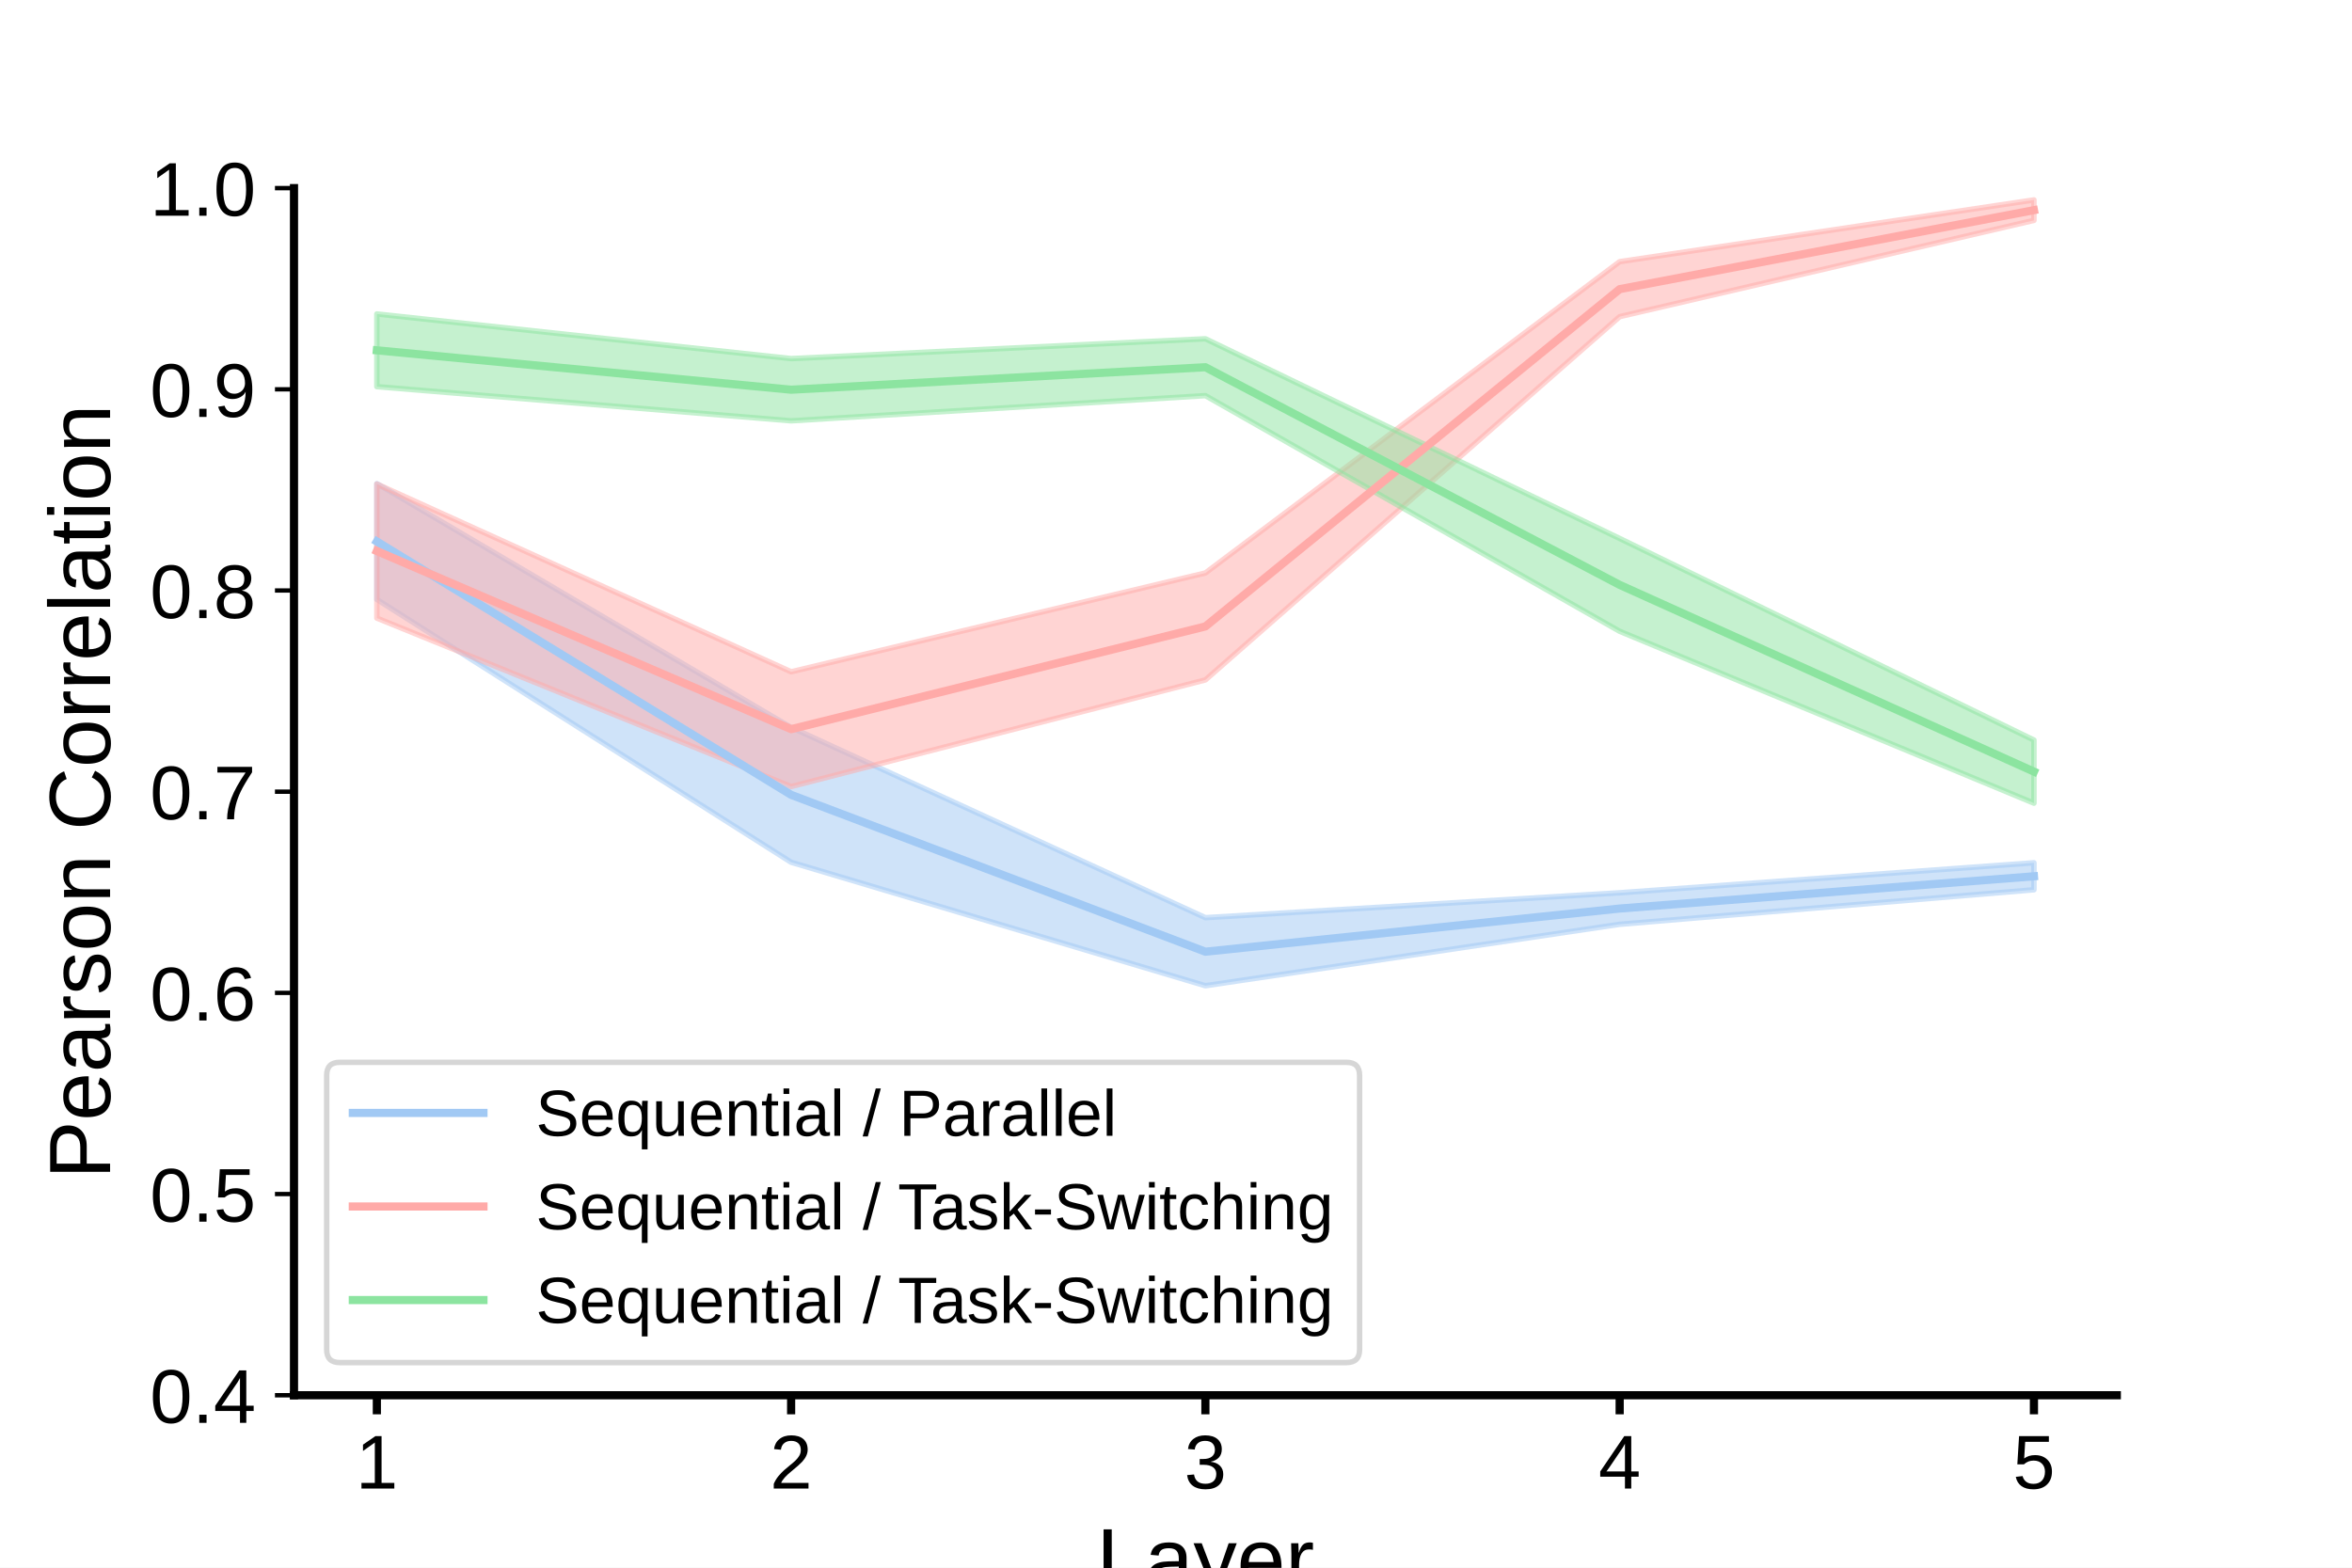
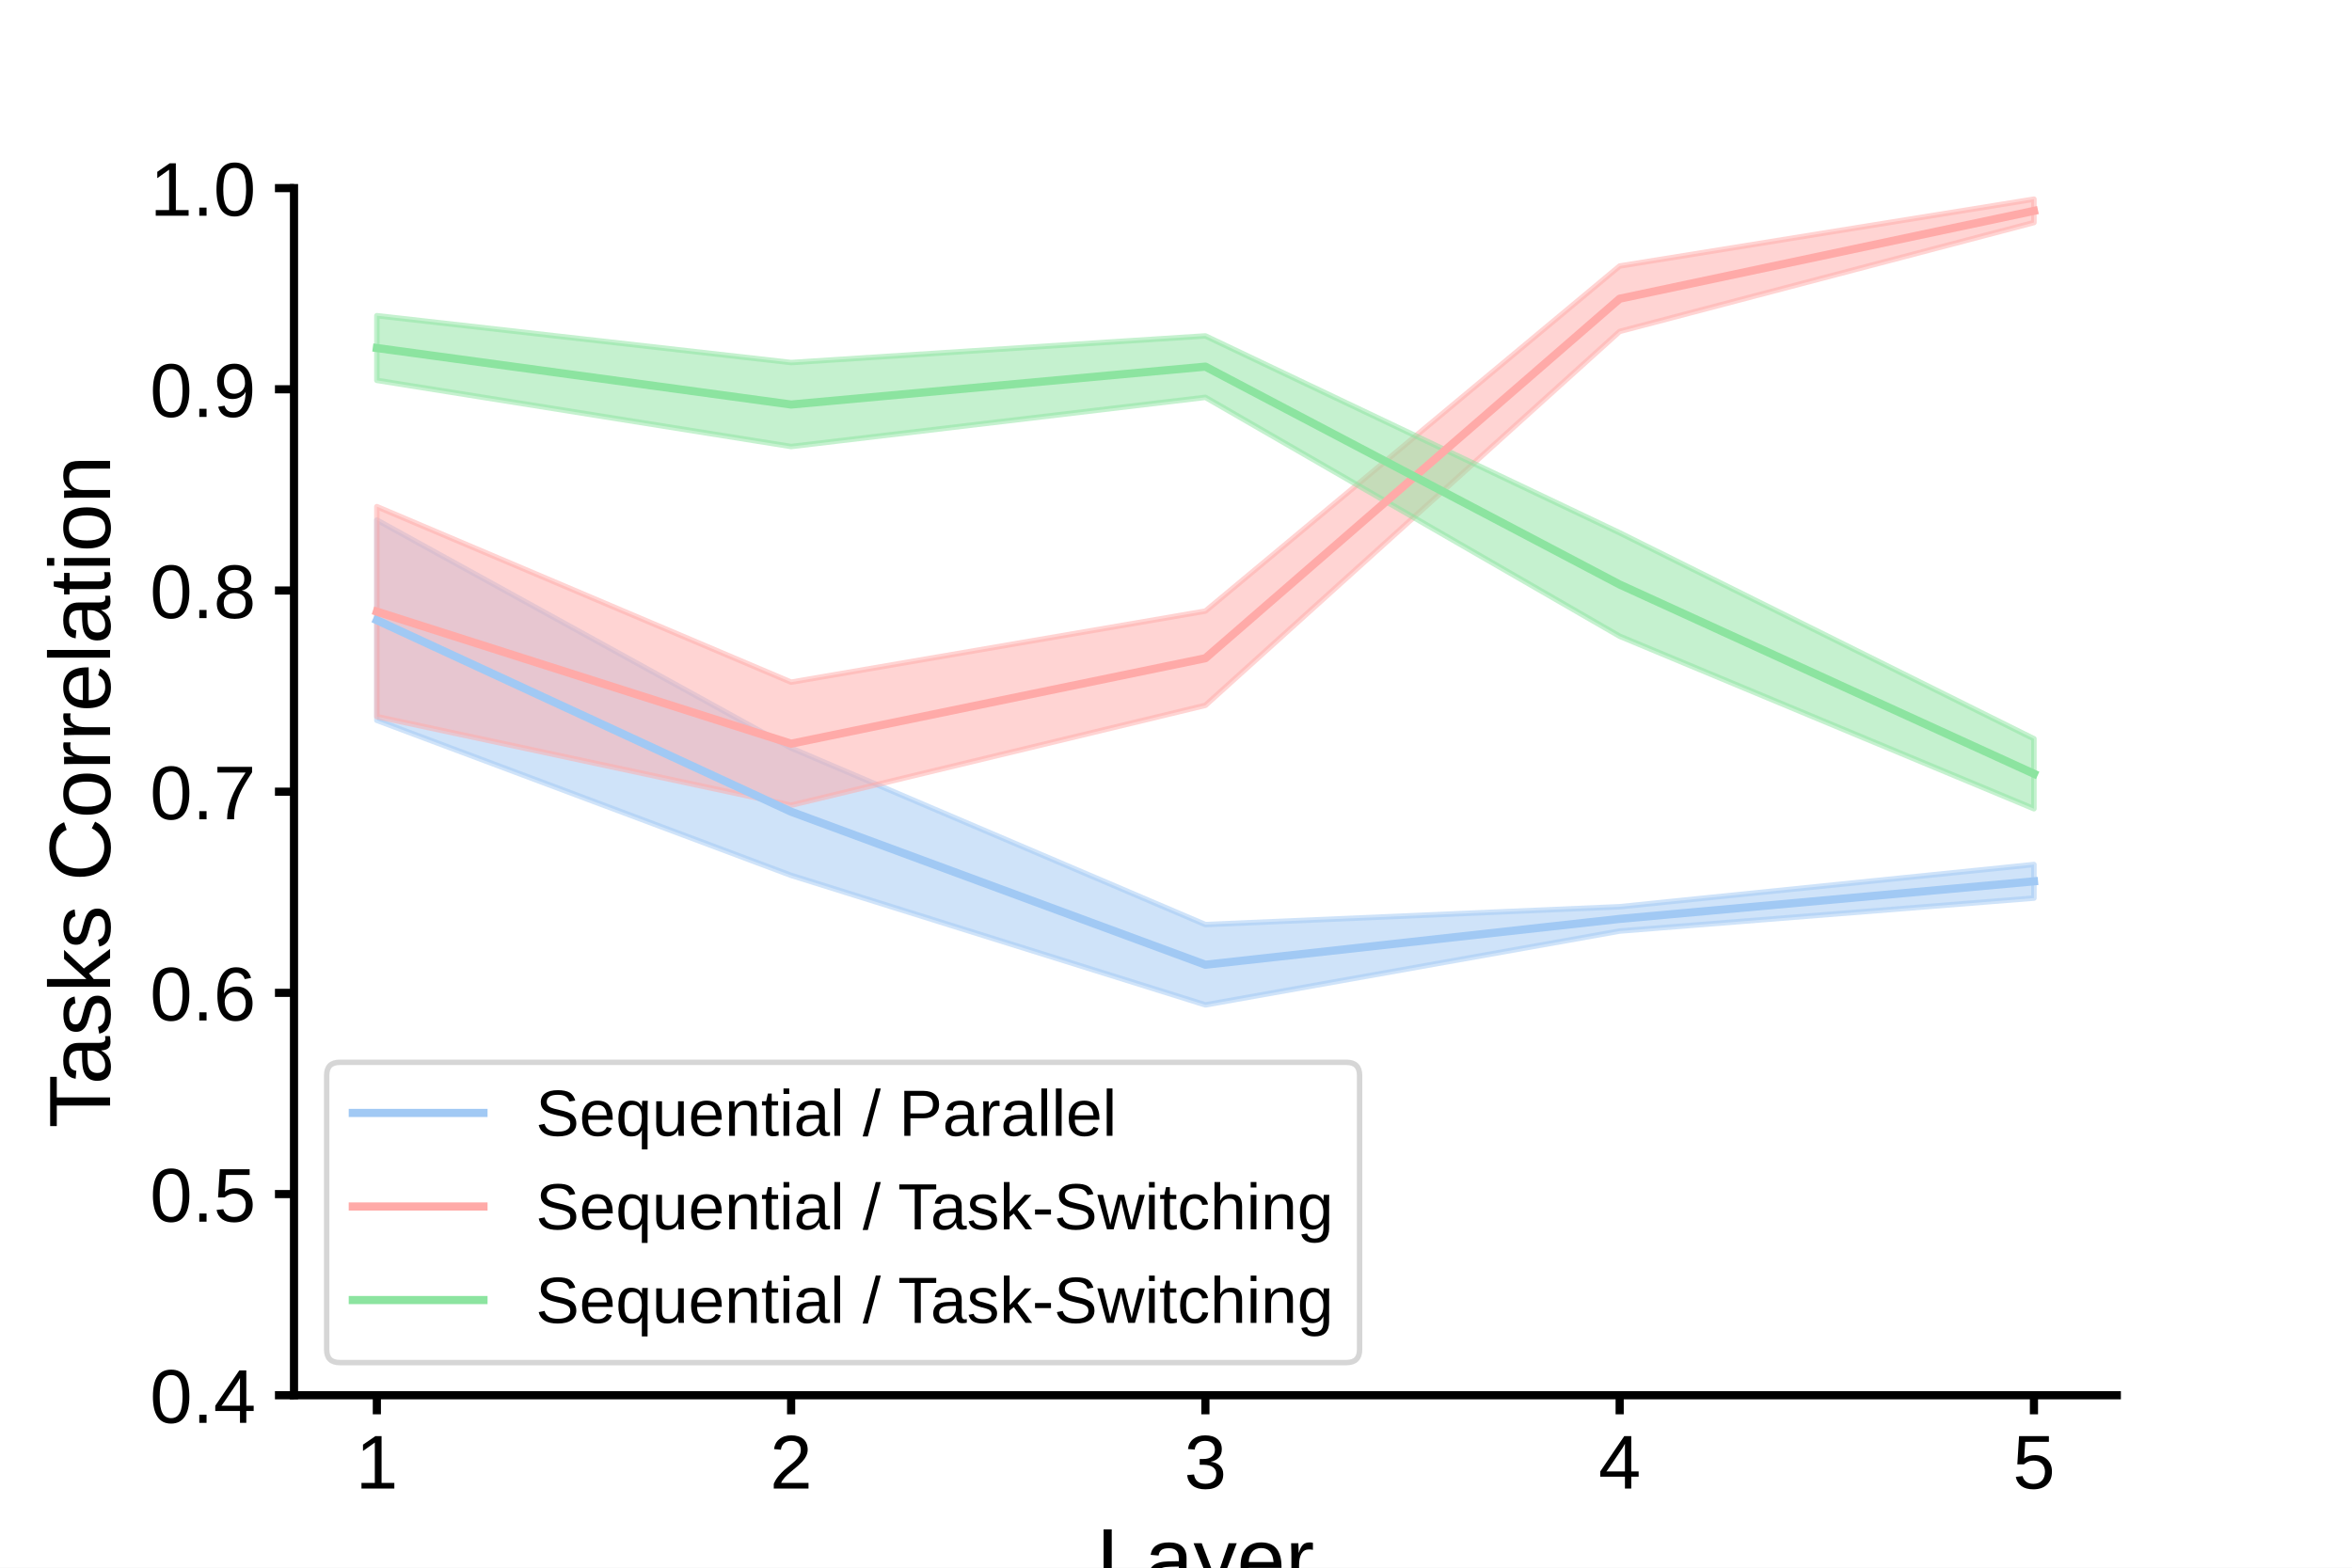
<svg xmlns="http://www.w3.org/2000/svg" xmlns:xlink="http://www.w3.org/1999/xlink" width="432pt" height="288pt" viewBox="0 0 432 288" version="1.1">
  <defs>
    <style type="text/css">*{stroke-linejoin: round; stroke-linecap: butt}</style>
  </defs>
  <g id="figure_1">
    <g id="patch_1">
      <path d="M 0 288  L 432 288  L 432 0  L 0 0  z " style="fill: #ffffff" />
    </g>
    <g id="axes_1">
      <g id="patch_2">
        <path d="M 54 256.32  L 388.8 256.32  L 388.8 34.56  L 54 34.56  z " style="fill: #ffffff" />
      </g>
      <g id="PolyCollection_1">
        <defs>
-           <path id="md0b752b22f" d="M 69.218 -199.152  L 69.218 -177.877  L 145.309 -129.596  L 221.4 -106.911  L 297.491 -118.197  L 373.582 -124.54  L 373.582 -129.497  L 373.582 -129.497  L 297.491 -123.988  L 221.4 -119.414  L 145.309 -154.362  L 69.218 -199.152  z " style="stroke: #a1c9f4; stroke-opacity: 0.5" />
+           <path id="m2a0cb9cf15" d="M 69.218 -192.466  L 69.218 -155.667  L 145.309 -127.186  L 221.4 -103.393  L 297.491 -116.955  L 373.582 -123.007  L 373.582 -129.177  L 373.582 -129.177  L 297.491 -121.425  L 221.4 -118.145  L 145.309 -150.57  L 69.218 -192.466  z " style="stroke: #a1c9f4; stroke-opacity: 0.5" />
        </defs>
-         <g clip-path="url(#p9f82018534)">
-           <use xlink:href="#md0b752b22f" x="0" y="288" style="fill: #a1c9f4; fill-opacity: 0.5; stroke: #a1c9f4; stroke-opacity: 0.5" />
+         <g clip-path="url(#pd97f531577)">
+           <use xlink:href="#m2a0cb9cf15" x="0" y="288" style="fill: #a1c9f4; fill-opacity: 0.5; stroke: #a1c9f4; stroke-opacity: 0.5" />
        </g>
      </g>
      <g id="PolyCollection_2">
        <defs>
-           <path id="m8cb147f842" d="M 69.218 -199.085  L 69.218 -174.447  L 145.309 -143.499  L 221.4 -163.093  L 297.491 -229.829  L 373.582 -247.515  L 373.582 -251.271  L 373.582 -251.271  L 297.491 -239.93  L 221.4 -182.742  L 145.309 -164.588  L 69.218 -199.085  z " style="stroke: #ffaaa8; stroke-opacity: 0.5" />
+           <path id="m0e714aa041" d="M 69.218 -194.931  L 69.218 -156.358  L 145.309 -140.073  L 221.4 -158.421  L 297.491 -227.114  L 373.582 -247.114  L 373.582 -251.411  L 373.582 -251.411  L 297.491 -239.131  L 221.4 -175.734  L 145.309 -162.679  L 69.218 -194.931  z " style="stroke: #ffaaa8; stroke-opacity: 0.5" />
        </defs>
-         <g clip-path="url(#p9f82018534)">
-           <use xlink:href="#m8cb147f842" x="0" y="288" style="fill: #ffaaa8; fill-opacity: 0.5; stroke: #ffaaa8; stroke-opacity: 0.5" />
+         <g clip-path="url(#pd97f531577)">
+           <use xlink:href="#m0e714aa041" x="0" y="288" style="fill: #ffaaa8; fill-opacity: 0.5; stroke: #ffaaa8; stroke-opacity: 0.5" />
        </g>
      </g>
      <g id="PolyCollection_3">
        <defs>
-           <path id="m40dbd3c9a9" d="M 69.218 -230.321  L 69.218 -216.966  L 145.309 -210.69  L 221.4 -215.316  L 297.491 -172.023  L 373.582 -140.449  L 373.582 -152.039  L 373.582 -152.039  L 297.491 -189.077  L 221.4 -225.761  L 145.309 -222.122  L 69.218 -230.321  z " style="stroke: #8ce4a0; stroke-opacity: 0.5" />
+           <path id="m37ef1c3436" d="M 69.218 -230.008  L 69.218 -218.123  L 145.309 -205.969  L 221.4 -215.004  L 297.491 -171.117  L 373.582 -139.425  L 373.582 -152.281  L 373.582 -152.281  L 297.491 -190.113  L 221.4 -226.288  L 145.309 -221.395  L 69.218 -230.008  z " style="stroke: #8ce4a0; stroke-opacity: 0.5" />
        </defs>
-         <g clip-path="url(#p9f82018534)">
-           <use xlink:href="#m40dbd3c9a9" x="0" y="288" style="fill: #8ce4a0; fill-opacity: 0.5; stroke: #8ce4a0; stroke-opacity: 0.5" />
+         <g clip-path="url(#pd97f531577)">
+           <use xlink:href="#m37ef1c3436" x="0" y="288" style="fill: #8ce4a0; fill-opacity: 0.5; stroke: #8ce4a0; stroke-opacity: 0.5" />
        </g>
      </g>
      <g id="matplotlib.axis_1">
        <g id="xtick_1">
          <g id="line2d_1">
            <defs>
-               <path id="m0c803d3f4c" d="M 0 0  L 0 3.5  " style="stroke: #000000; stroke-width: 1.5" />
-             </defs>
-             <g>
-               <use xlink:href="#m0c803d3f4c" x="69.218" y="256.32" style="stroke: #000000; stroke-width: 1.5" />
+               <path id="m60466979ea" d="M 0 0  L 0 3.5  " style="stroke: #000000; stroke-width: 1.5" />
+             </defs>
+             <g>
+               <use xlink:href="#m60466979ea" x="69.218" y="256.32" style="stroke: #000000; stroke-width: 1.5" />
            </g>
          </g>
          <g id="text_1">
            <g transform="translate(65.32553 273.4656) scale(0.14 -0.14)">
              <defs>
                <path id="LiberationSans-31" d="M 488 0  L 488 478  L 1609 478  L 1609 3866  L 616 3156  L 616 3688  L 1656 4403  L 2175 4403  L 2175 478  L 3247 478  L 3247 0  L 488 0  z " transform="scale(0.015625)" />
              </defs>
              <use xlink:href="#LiberationSans-31" />
            </g>
          </g>
        </g>
        <g id="xtick_2">
          <g id="line2d_2">
            <g>
-               <use xlink:href="#m0c803d3f4c" x="145.309" y="256.32" style="stroke: #000000; stroke-width: 1.5" />
+               <use xlink:href="#m60466979ea" x="145.309" y="256.32" style="stroke: #000000; stroke-width: 1.5" />
            </g>
          </g>
          <g id="text_2">
            <g transform="translate(141.4164 273.4656) scale(0.14 -0.14)">
              <defs>
                <path id="LiberationSans-32" d="M 322 0  L 322 397  Q 481 763 711 1042  Q 941 1322 1194 1548  Q 1447 1775 1695 1969  Q 1944 2163 2144 2356  Q 2344 2550 2467 2762  Q 2591 2975 2591 3244  Q 2591 3606 2378 3806  Q 2166 4006 1788 4006  Q 1428 4006 1195 3811  Q 963 3616 922 3263  L 347 3316  Q 409 3844 795 4156  Q 1181 4469 1788 4469  Q 2453 4469 2811 4155  Q 3169 3841 3169 3263  Q 3169 3006 3051 2753  Q 2934 2500 2703 2247  Q 2472 1994 1819 1463  Q 1459 1169 1246 933  Q 1034 697 941 478  L 3238 478  L 3238 0  L 322 0  z " transform="scale(0.015625)" />
              </defs>
              <use xlink:href="#LiberationSans-32" />
            </g>
          </g>
        </g>
        <g id="xtick_3">
          <g id="line2d_3">
            <g>
-               <use xlink:href="#m0c803d3f4c" x="221.4" y="256.32" style="stroke: #000000; stroke-width: 1.5" />
+               <use xlink:href="#m60466979ea" x="221.4" y="256.32" style="stroke: #000000; stroke-width: 1.5" />
            </g>
          </g>
          <g id="text_3">
            <g transform="translate(217.5073 273.4656) scale(0.14 -0.14)">
              <defs>
                <path id="LiberationSans-33" d="M 3278 1216  Q 3278 606 2890 271  Q 2503 -63 1784 -63  Q 1116 -63 717 239  Q 319 541 244 1131  L 825 1184  Q 938 403 1784 403  Q 2209 403 2451 612  Q 2694 822 2694 1234  Q 2694 1594 2417 1795  Q 2141 1997 1619 1997  L 1300 1997  L 1300 2484  L 1606 2484  Q 2069 2484 2323 2686  Q 2578 2888 2578 3244  Q 2578 3597 2370 3801  Q 2163 4006 1753 4006  Q 1381 4006 1151 3815  Q 922 3625 884 3278  L 319 3322  Q 381 3863 767 4166  Q 1153 4469 1759 4469  Q 2422 4469 2789 4161  Q 3156 3853 3156 3303  Q 3156 2881 2920 2617  Q 2684 2353 2234 2259  L 2234 2247  Q 2728 2194 3003 1916  Q 3278 1638 3278 1216  z " transform="scale(0.015625)" />
              </defs>
              <use xlink:href="#LiberationSans-33" />
            </g>
          </g>
        </g>
        <g id="xtick_4">
          <g id="line2d_4">
            <g>
-               <use xlink:href="#m0c803d3f4c" x="297.491" y="256.32" style="stroke: #000000; stroke-width: 1.5" />
+               <use xlink:href="#m60466979ea" x="297.491" y="256.32" style="stroke: #000000; stroke-width: 1.5" />
            </g>
          </g>
          <g id="text_4">
            <g transform="translate(293.5983 273.4656) scale(0.14 -0.14)">
              <defs>
                <path id="LiberationSans-34" d="M 2753 997  L 2753 0  L 2222 0  L 2222 997  L 147 997  L 147 1434  L 2163 4403  L 2753 4403  L 2753 1441  L 3372 1441  L 3372 997  L 2753 997  z M 2222 3769  Q 2216 3750 2134 3603  Q 2053 3456 2013 3397  L 884 1734  L 716 1503  L 666 1441  L 2222 1441  L 2222 3769  z " transform="scale(0.015625)" />
              </defs>
              <use xlink:href="#LiberationSans-34" />
            </g>
          </g>
        </g>
        <g id="xtick_5">
          <g id="line2d_5">
            <g>
-               <use xlink:href="#m0c803d3f4c" x="373.582" y="256.32" style="stroke: #000000; stroke-width: 1.5" />
+               <use xlink:href="#m60466979ea" x="373.582" y="256.32" style="stroke: #000000; stroke-width: 1.5" />
            </g>
          </g>
          <g id="text_5">
            <g transform="translate(369.6892 273.4656) scale(0.14 -0.14)">
              <defs>
                <path id="LiberationSans-35" d="M 3291 1434  Q 3291 738 2877 337  Q 2463 -63 1728 -63  Q 1113 -63 734 206  Q 356 475 256 984  L 825 1050  Q 1003 397 1741 397  Q 2194 397 2450 670  Q 2706 944 2706 1422  Q 2706 1838 2448 2094  Q 2191 2350 1753 2350  Q 1525 2350 1328 2278  Q 1131 2206 934 2034  L 384 2034  L 531 4403  L 3034 4403  L 3034 3925  L 1044 3925  L 959 2528  Q 1325 2809 1869 2809  Q 2519 2809 2905 2428  Q 3291 2047 3291 1434  z " transform="scale(0.015625)" />
              </defs>
              <use xlink:href="#LiberationSans-35" />
            </g>
          </g>
        </g>
        <g id="text_6">
          <g transform="translate(201.39 291.9656) scale(0.16 -0.16)">
            <defs>
              <path id="LiberationSans-4c" d="M 525 0  L 525 4403  L 1122 4403  L 1122 488  L 3347 488  L 3347 0  L 525 0  z " transform="scale(0.015625)" />
              <path id="LiberationSans-61" d="M 1294 -63  Q 784 -63 528 206  Q 272 475 272 944  Q 272 1469 617 1750  Q 963 2031 1731 2050  L 2491 2063  L 2491 2247  Q 2491 2659 2316 2837  Q 2141 3016 1766 3016  Q 1388 3016 1216 2887  Q 1044 2759 1009 2478  L 422 2531  Q 566 3444 1778 3444  Q 2416 3444 2737 3151  Q 3059 2859 3059 2306  L 3059 850  Q 3059 600 3125 473  Q 3191 347 3375 347  Q 3456 347 3559 369  L 3559 19  Q 3347 -31 3125 -31  Q 2813 -31 2670 133  Q 2528 297 2509 647  L 2491 647  Q 2275 259 1989 98  Q 1703 -63 1294 -63  z M 1422 359  Q 1731 359 1972 500  Q 2213 641 2352 886  Q 2491 1131 2491 1391  L 2491 1669  L 1875 1656  Q 1478 1650 1273 1575  Q 1069 1500 959 1344  Q 850 1188 850 934  Q 850 659 998 509  Q 1147 359 1422 359  z " transform="scale(0.015625)" />
              <path id="LiberationSans-79" d="M 597 -1328  Q 366 -1328 209 -1294  L 209 -872  Q 328 -891 472 -891  Q 997 -891 1303 -119  L 1356 16  L 16 3381  L 616 3381  L 1328 1513  Q 1344 1469 1366 1408  Q 1388 1347 1506 1000  Q 1625 653 1634 613  L 1853 1228  L 2594 3381  L 3188 3381  L 1888 0  Q 1678 -541 1497 -805  Q 1316 -1069 1095 -1198  Q 875 -1328 597 -1328  z " transform="scale(0.015625)" />
              <path id="LiberationSans-65" d="M 863 1572  Q 863 991 1103 675  Q 1344 359 1806 359  Q 2172 359 2392 506  Q 2613 653 2691 878  L 3184 738  Q 2881 -63 1806 -63  Q 1056 -63 664 384  Q 272 831 272 1713  Q 272 2550 664 2997  Q 1056 3444 1784 3444  Q 3275 3444 3275 1647  L 3275 1572  L 863 1572  z M 2694 2003  Q 2647 2538 2422 2783  Q 2197 3028 1775 3028  Q 1366 3028 1127 2754  Q 888 2481 869 2003  L 2694 2003  z " transform="scale(0.015625)" />
              <path id="LiberationSans-72" d="M 444 0  L 444 2594  Q 444 2950 425 3381  L 956 3381  Q 981 2806 981 2691  L 994 2691  Q 1128 3125 1303 3284  Q 1478 3444 1797 3444  Q 1909 3444 2025 3413  L 2025 2897  Q 1913 2928 1725 2928  Q 1375 2928 1190 2626  Q 1006 2325 1006 1763  L 1006 0  L 444 0  z " transform="scale(0.015625)" />
            </defs>
            <use xlink:href="#LiberationSans-4c" />
            <use xlink:href="#LiberationSans-61" x="55.615" />
            <use xlink:href="#LiberationSans-79" x="111.23" />
            <use xlink:href="#LiberationSans-65" x="161.23" />
            <use xlink:href="#LiberationSans-72" x="216.846" />
          </g>
        </g>
      </g>
      <g id="matplotlib.axis_2">
        <g id="ytick_1">
          <g id="line2d_6">
            <defs>
-               <path id="m85ae1965e2" d="M 0 0  L -3.5 0  " style="stroke: #000000; stroke-width: 0.8" />
-             </defs>
-             <g>
-               <use xlink:href="#m85ae1965e2" x="54" y="256.32" style="stroke: #000000; stroke-width: 0.8" />
+               <path id="m7ab18077c0" d="M 0 0  L -3.5 0  " style="stroke: #000000; stroke-width: 1.5" />
+             </defs>
+             <g>
+               <use xlink:href="#m7ab18077c0" x="54" y="256.32" style="stroke: #000000; stroke-width: 1.5" />
            </g>
          </g>
          <g id="text_7">
            <g transform="translate(27.54 261.3928) scale(0.14 -0.14)">
              <defs>
                <path id="LiberationSans-30" d="M 3309 2203  Q 3309 1100 2920 518  Q 2531 -63 1772 -63  Q 1013 -63 631 515  Q 250 1094 250 2203  Q 250 3338 620 3903  Q 991 4469 1791 4469  Q 2569 4469 2939 3897  Q 3309 3325 3309 2203  z M 2738 2203  Q 2738 3156 2517 3584  Q 2297 4013 1791 4013  Q 1272 4013 1045 3591  Q 819 3169 819 2203  Q 819 1266 1048 831  Q 1278 397 1778 397  Q 2275 397 2506 840  Q 2738 1284 2738 2203  z " transform="scale(0.015625)" />
                <path id="LiberationSans-2e" d="M 584 0  L 584 684  L 1194 684  L 1194 0  L 584 0  z " transform="scale(0.015625)" />
              </defs>
              <use xlink:href="#LiberationSans-30" />
              <use xlink:href="#LiberationSans-2e" x="55.615" />
              <use xlink:href="#LiberationSans-34" x="83.398" />
            </g>
          </g>
        </g>
        <g id="ytick_2">
          <g id="line2d_7">
            <g>
-               <use xlink:href="#m85ae1965e2" x="54" y="219.36" style="stroke: #000000; stroke-width: 0.8" />
+               <use xlink:href="#m7ab18077c0" x="54" y="219.36" style="stroke: #000000; stroke-width: 1.5" />
            </g>
          </g>
          <g id="text_8">
            <g transform="translate(27.54 224.4328) scale(0.14 -0.14)">
              <use xlink:href="#LiberationSans-30" />
              <use xlink:href="#LiberationSans-2e" x="55.615" />
              <use xlink:href="#LiberationSans-35" x="83.398" />
            </g>
          </g>
        </g>
        <g id="ytick_3">
          <g id="line2d_8">
            <g>
-               <use xlink:href="#m85ae1965e2" x="54" y="182.4" style="stroke: #000000; stroke-width: 0.8" />
+               <use xlink:href="#m7ab18077c0" x="54" y="182.4" style="stroke: #000000; stroke-width: 1.5" />
            </g>
          </g>
          <g id="text_9">
            <g transform="translate(27.54 187.4728) scale(0.14 -0.14)">
              <defs>
                <path id="LiberationSans-36" d="M 3278 1441  Q 3278 744 2900 340  Q 2522 -63 1856 -63  Q 1113 -63 719 490  Q 325 1044 325 2100  Q 325 3244 734 3856  Q 1144 4469 1900 4469  Q 2897 4469 3156 3572  L 2619 3475  Q 2453 4013 1894 4013  Q 1413 4013 1148 3564  Q 884 3116 884 2266  Q 1038 2550 1316 2698  Q 1594 2847 1953 2847  Q 2563 2847 2920 2465  Q 3278 2084 3278 1441  z M 2706 1416  Q 2706 1894 2472 2153  Q 2238 2413 1819 2413  Q 1425 2413 1183 2183  Q 941 1953 941 1550  Q 941 1041 1192 716  Q 1444 391 1838 391  Q 2244 391 2475 664  Q 2706 938 2706 1416  z " transform="scale(0.015625)" />
              </defs>
              <use xlink:href="#LiberationSans-30" />
              <use xlink:href="#LiberationSans-2e" x="55.615" />
              <use xlink:href="#LiberationSans-36" x="83.398" />
            </g>
          </g>
        </g>
        <g id="ytick_4">
          <g id="line2d_9">
            <g>
-               <use xlink:href="#m85ae1965e2" x="54" y="145.44" style="stroke: #000000; stroke-width: 0.8" />
+               <use xlink:href="#m7ab18077c0" x="54" y="145.44" style="stroke: #000000; stroke-width: 1.5" />
            </g>
          </g>
          <g id="text_10">
            <g transform="translate(27.54 150.5128) scale(0.14 -0.14)">
              <defs>
                <path id="LiberationSans-37" d="M 3238 3947  Q 2563 2916 2284 2331  Q 2006 1747 1867 1178  Q 1728 609 1728 0  L 1141 0  Q 1141 844 1498 1776  Q 1856 2709 2694 3925  L 328 3925  L 328 4403  L 3238 4403  L 3238 3947  z " transform="scale(0.015625)" />
              </defs>
              <use xlink:href="#LiberationSans-30" />
              <use xlink:href="#LiberationSans-2e" x="55.615" />
              <use xlink:href="#LiberationSans-37" x="83.398" />
            </g>
          </g>
        </g>
        <g id="ytick_5">
          <g id="line2d_10">
            <g>
-               <use xlink:href="#m85ae1965e2" x="54" y="108.48" style="stroke: #000000; stroke-width: 0.8" />
+               <use xlink:href="#m7ab18077c0" x="54" y="108.48" style="stroke: #000000; stroke-width: 1.5" />
            </g>
          </g>
          <g id="text_11">
            <g transform="translate(27.54 113.5528) scale(0.14 -0.14)">
              <defs>
                <path id="LiberationSans-38" d="M 3281 1228  Q 3281 619 2893 278  Q 2506 -63 1781 -63  Q 1075 -63 676 271  Q 278 606 278 1222  Q 278 1653 525 1947  Q 772 2241 1156 2303  L 1156 2316  Q 797 2400 589 2681  Q 381 2963 381 3341  Q 381 3844 757 4156  Q 1134 4469 1769 4469  Q 2419 4469 2795 4162  Q 3172 3856 3172 3334  Q 3172 2956 2962 2675  Q 2753 2394 2391 2322  L 2391 2309  Q 2813 2241 3047 1952  Q 3281 1663 3281 1228  z M 2588 3303  Q 2588 4050 1769 4050  Q 1372 4050 1164 3862  Q 956 3675 956 3303  Q 956 2925 1170 2726  Q 1384 2528 1775 2528  Q 2172 2528 2380 2711  Q 2588 2894 2588 3303  z M 2697 1281  Q 2697 1691 2453 1898  Q 2209 2106 1769 2106  Q 1341 2106 1100 1882  Q 859 1659 859 1269  Q 859 359 1788 359  Q 2247 359 2472 579  Q 2697 800 2697 1281  z " transform="scale(0.015625)" />
              </defs>
              <use xlink:href="#LiberationSans-30" />
              <use xlink:href="#LiberationSans-2e" x="55.615" />
              <use xlink:href="#LiberationSans-38" x="83.398" />
            </g>
          </g>
        </g>
        <g id="ytick_6">
          <g id="line2d_11">
            <g>
-               <use xlink:href="#m85ae1965e2" x="54" y="71.52" style="stroke: #000000; stroke-width: 0.8" />
+               <use xlink:href="#m7ab18077c0" x="54" y="71.52" style="stroke: #000000; stroke-width: 1.5" />
            </g>
          </g>
          <g id="text_12">
            <g transform="translate(27.54 76.59281) scale(0.14 -0.14)">
              <defs>
                <path id="LiberationSans-39" d="M 3256 2291  Q 3256 1156 2842 546  Q 2428 -63 1663 -63  Q 1147 -63 836 154  Q 525 372 391 856  L 928 941  Q 1097 391 1672 391  Q 2156 391 2422 841  Q 2688 1291 2700 2125  Q 2575 1844 2272 1673  Q 1969 1503 1606 1503  Q 1013 1503 656 1909  Q 300 2316 300 2988  Q 300 3678 687 4073  Q 1075 4469 1766 4469  Q 2500 4469 2878 3925  Q 3256 3381 3256 2291  z M 2644 2834  Q 2644 3366 2400 3689  Q 2156 4013 1747 4013  Q 1341 4013 1106 3736  Q 872 3459 872 2988  Q 872 2506 1106 2226  Q 1341 1947 1741 1947  Q 1984 1947 2193 2058  Q 2403 2169 2523 2372  Q 2644 2575 2644 2834  z " transform="scale(0.015625)" />
              </defs>
              <use xlink:href="#LiberationSans-30" />
              <use xlink:href="#LiberationSans-2e" x="55.615" />
              <use xlink:href="#LiberationSans-39" x="83.398" />
            </g>
          </g>
        </g>
        <g id="ytick_7">
          <g id="line2d_12">
            <g>
-               <use xlink:href="#m85ae1965e2" x="54" y="34.56" style="stroke: #000000; stroke-width: 0.8" />
+               <use xlink:href="#m7ab18077c0" x="54" y="34.56" style="stroke: #000000; stroke-width: 1.5" />
            </g>
          </g>
          <g id="text_13">
            <g transform="translate(27.54 39.63281) scale(0.14 -0.14)">
              <use xlink:href="#LiberationSans-31" />
              <use xlink:href="#LiberationSans-2e" x="55.615" />
              <use xlink:href="#LiberationSans-30" x="83.398" />
            </g>
          </g>
        </g>
        <g id="text_14">
-           <g transform="translate(20.22 216.5838) rotate(-90) scale(0.16 -0.16)">
-             <defs>
-               <path id="LiberationSans-50" d="M 3931 3078  Q 3931 2453 3523 2084  Q 3116 1716 2416 1716  L 1122 1716  L 1122 0  L 525 0  L 525 4403  L 2378 4403  Q 3119 4403 3525 4056  Q 3931 3709 3931 3078  z M 3331 3072  Q 3331 3925 2306 3925  L 1122 3925  L 1122 2188  L 2331 2188  Q 3331 2188 3331 3072  z " transform="scale(0.015625)" />
+           <g transform="translate(20.22 207.2337) rotate(-90) scale(0.16 -0.16)">
+             <defs>
+               <path id="LiberationSans-54" d="M 2250 3916  L 2250 0  L 1656 0  L 1656 3916  L 144 3916  L 144 4403  L 3763 4403  L 3763 3916  L 2250 3916  z " transform="scale(0.015625)" />
              <path id="LiberationSans-73" d="M 2969 934  Q 2969 456 2608 196  Q 2247 -63 1597 -63  Q 966 -63 623 145  Q 281 353 178 794  L 675 891  Q 747 619 972 492  Q 1197 366 1597 366  Q 2025 366 2223 497  Q 2422 628 2422 891  Q 2422 1091 2284 1216  Q 2147 1341 1841 1422  L 1438 1528  Q 953 1653 748 1773  Q 544 1894 428 2066  Q 313 2238 313 2488  Q 313 2950 642 3192  Q 972 3434 1603 3434  Q 2163 3434 2492 3237  Q 2822 3041 2909 2606  L 2403 2544  Q 2356 2769 2151 2889  Q 1947 3009 1603 3009  Q 1222 3009 1040 2893  Q 859 2778 859 2544  Q 859 2400 934 2306  Q 1009 2213 1156 2147  Q 1303 2081 1775 1966  Q 2222 1853 2419 1758  Q 2616 1663 2730 1547  Q 2844 1431 2906 1279  Q 2969 1128 2969 934  z " transform="scale(0.015625)" />
-               <path id="LiberationSans-6f" d="M 3291 1694  Q 3291 806 2900 371  Q 2509 -63 1766 -63  Q 1025 -63 647 389  Q 269 841 269 1694  Q 269 3444 1784 3444  Q 2559 3444 2925 3017  Q 3291 2591 3291 1694  z M 2700 1694  Q 2700 2394 2492 2711  Q 2284 3028 1794 3028  Q 1300 3028 1079 2704  Q 859 2381 859 1694  Q 859 1025 1076 689  Q 1294 353 1759 353  Q 2266 353 2483 678  Q 2700 1003 2700 1694  z " transform="scale(0.015625)" />
-               <path id="LiberationSans-6e" d="M 2578 0  L 2578 2144  Q 2578 2478 2512 2662  Q 2447 2847 2303 2928  Q 2159 3009 1881 3009  Q 1475 3009 1240 2731  Q 1006 2453 1006 1959  L 1006 0  L 444 0  L 444 2659  Q 444 3250 425 3381  L 956 3381  Q 959 3366 962 3297  Q 966 3228 970 3139  Q 975 3050 981 2803  L 991 2803  Q 1184 3153 1439 3298  Q 1694 3444 2072 3444  Q 2628 3444 2886 3167  Q 3144 2891 3144 2253  L 3144 0  L 2578 0  z " transform="scale(0.015625)" />
+               <path id="LiberationSans-6b" d="M 2550 0  L 1406 1544  L 994 1203  L 994 0  L 431 0  L 431 4638  L 994 4638  L 994 1741  L 2478 3381  L 3138 3381  L 1766 1928  L 3209 0  L 2550 0  z " transform="scale(0.015625)" />
              <path id="LiberationSans-20" transform="scale(0.015625)" />
              <path id="LiberationSans-43" d="M 2475 3981  Q 1744 3981 1337 3511  Q 931 3041 931 2222  Q 931 1413 1354 920  Q 1778 428 2500 428  Q 3425 428 3891 1344  L 4378 1100  Q 4106 531 3614 234  Q 3122 -63 2472 -63  Q 1806 -63 1320 214  Q 834 491 579 1005  Q 325 1519 325 2222  Q 325 3275 894 3872  Q 1463 4469 2469 4469  Q 3172 4469 3644 4194  Q 4116 3919 4338 3378  L 3772 3191  Q 3619 3575 3280 3778  Q 2941 3981 2475 3981  z " transform="scale(0.015625)" />
+               <path id="LiberationSans-6f" d="M 3291 1694  Q 3291 806 2900 371  Q 2509 -63 1766 -63  Q 1025 -63 647 389  Q 269 841 269 1694  Q 269 3444 1784 3444  Q 2559 3444 2925 3017  Q 3291 2591 3291 1694  z M 2700 1694  Q 2700 2394 2492 2711  Q 2284 3028 1794 3028  Q 1300 3028 1079 2704  Q 859 2381 859 1694  Q 859 1025 1076 689  Q 1294 353 1759 353  Q 2266 353 2483 678  Q 2700 1003 2700 1694  z " transform="scale(0.015625)" />
              <path id="LiberationSans-6c" d="M 431 0  L 431 4638  L 994 4638  L 994 0  L 431 0  z " transform="scale(0.015625)" />
              <path id="LiberationSans-74" d="M 1731 25  Q 1453 -50 1163 -50  Q 488 -50 488 716  L 488 2972  L 97 2972  L 97 3381  L 509 3381  L 675 4138  L 1050 4138  L 1050 3381  L 1675 3381  L 1675 2972  L 1050 2972  L 1050 838  Q 1050 594 1129 495  Q 1209 397 1406 397  Q 1519 397 1731 441  L 1731 25  z " transform="scale(0.015625)" />
              <path id="LiberationSans-69" d="M 428 4100  L 428 4638  L 991 4638  L 991 4100  L 428 4100  z M 428 0  L 428 3381  L 991 3381  L 991 0  L 428 0  z " transform="scale(0.015625)" />
-             </defs>
-             <use xlink:href="#LiberationSans-50" />
-             <use xlink:href="#LiberationSans-65" x="66.699" />
-             <use xlink:href="#LiberationSans-61" x="122.314" />
-             <use xlink:href="#LiberationSans-72" x="177.93" />
-             <use xlink:href="#LiberationSans-73" x="211.23" />
-             <use xlink:href="#LiberationSans-6f" x="261.23" />
-             <use xlink:href="#LiberationSans-6e" x="316.846" />
-             <use xlink:href="#LiberationSans-20" x="372.461" />
-             <use xlink:href="#LiberationSans-43" x="400.244" />
-             <use xlink:href="#LiberationSans-6f" x="472.461" />
-             <use xlink:href="#LiberationSans-72" x="528.076" />
-             <use xlink:href="#LiberationSans-72" x="561.377" />
-             <use xlink:href="#LiberationSans-65" x="594.678" />
-             <use xlink:href="#LiberationSans-6c" x="650.293" />
-             <use xlink:href="#LiberationSans-61" x="672.51" />
-             <use xlink:href="#LiberationSans-74" x="728.125" />
-             <use xlink:href="#LiberationSans-69" x="755.908" />
-             <use xlink:href="#LiberationSans-6f" x="778.125" />
-             <use xlink:href="#LiberationSans-6e" x="833.74" />
+               <path id="LiberationSans-6e" d="M 2578 0  L 2578 2144  Q 2578 2478 2512 2662  Q 2447 2847 2303 2928  Q 2159 3009 1881 3009  Q 1475 3009 1240 2731  Q 1006 2453 1006 1959  L 1006 0  L 444 0  L 444 2659  Q 444 3250 425 3381  L 956 3381  Q 959 3366 962 3297  Q 966 3228 970 3139  Q 975 3050 981 2803  L 991 2803  Q 1184 3153 1439 3298  Q 1694 3444 2072 3444  Q 2628 3444 2886 3167  Q 3144 2891 3144 2253  L 3144 0  L 2578 0  z " transform="scale(0.015625)" />
+             </defs>
+             <use xlink:href="#LiberationSans-54" />
+             <use xlink:href="#LiberationSans-61" x="49.959" />
+             <use xlink:href="#LiberationSans-73" x="105.574" />
+             <use xlink:href="#LiberationSans-6b" x="155.574" />
+             <use xlink:href="#LiberationSans-73" x="205.574" />
+             <use xlink:href="#LiberationSans-20" x="255.574" />
+             <use xlink:href="#LiberationSans-43" x="283.357" />
+             <use xlink:href="#LiberationSans-6f" x="355.574" />
+             <use xlink:href="#LiberationSans-72" x="411.189" />
+             <use xlink:href="#LiberationSans-72" x="444.49" />
+             <use xlink:href="#LiberationSans-65" x="477.791" />
+             <use xlink:href="#LiberationSans-6c" x="533.406" />
+             <use xlink:href="#LiberationSans-61" x="555.623" />
+             <use xlink:href="#LiberationSans-74" x="611.238" />
+             <use xlink:href="#LiberationSans-69" x="639.021" />
+             <use xlink:href="#LiberationSans-6f" x="661.238" />
+             <use xlink:href="#LiberationSans-6e" x="716.854" />
          </g>
        </g>
      </g>
      <g id="line2d_13">
-         <path d="M 69.218 99.485  L 145.309 146.021  L 221.4 174.838  L 297.491 166.907  L 373.582 160.982  " clip-path="url(#p9f82018534)" style="fill: none; stroke: #a1c9f4; stroke-width: 1.5; stroke-linecap: square" />
+         <path d="M 69.218 113.934  L 145.309 149.122  L 221.4 177.231  L 297.491 168.81  L 373.582 161.908  " clip-path="url(#pd97f531577)" style="fill: none; stroke: #a1c9f4; stroke-width: 1.5; stroke-linecap: square" />
      </g>
      <g id="line2d_14">
-         <path d="M 69.218 101.234  L 145.309 133.956  L 221.4 115.083  L 297.491 53.12  L 373.582 38.607  " clip-path="url(#p9f82018534)" style="fill: none; stroke: #ffaaa8; stroke-width: 1.5; stroke-linecap: square" />
+         <path d="M 69.218 112.356  L 145.309 136.624  L 221.4 120.923  L 297.491 54.878  L 373.582 38.738  " clip-path="url(#pd97f531577)" style="fill: none; stroke: #ffaaa8; stroke-width: 1.5; stroke-linecap: square" />
      </g>
      <g id="line2d_15">
-         <path d="M 69.218 64.357  L 145.309 71.594  L 221.4 67.462  L 297.491 107.45  L 373.582 141.756  " clip-path="url(#p9f82018534)" style="fill: none; stroke: #8ce4a0; stroke-width: 1.5; stroke-linecap: square" />
+         <path d="M 69.218 63.935  L 145.309 74.318  L 221.4 67.354  L 297.491 107.385  L 373.582 142.147  " clip-path="url(#pd97f531577)" style="fill: none; stroke: #8ce4a0; stroke-width: 1.5; stroke-linecap: square" />
      </g>
      <g id="patch_3">
        <path d="M 54 256.32  L 54 34.56  " style="fill: none; stroke: #000000; stroke-width: 1.5; stroke-linejoin: miter; stroke-linecap: square" />
      </g>
      <g id="patch_4">
        <path d="M 54 256.32  L 388.8 256.32  " style="fill: none; stroke: #000000; stroke-width: 1.5; stroke-linejoin: miter; stroke-linecap: square" />
      </g>
      <g id="legend_1">
        <g id="patch_5">
          <path d="M 62.4 250.32  L 247.32 250.32  Q 249.72 250.32 249.72 247.92  L 249.72 197.561  Q 249.72 195.161 247.32 195.161  L 62.4 195.161  Q 60 195.161 60 197.561  L 60 247.92  Q 60 250.32 62.4 250.32  z " style="fill: #ffffff; opacity: 0.8; stroke: #cccccc; stroke-linejoin: miter" />
        </g>
        <g id="line2d_16">
          <path d="M 64.8 204.458  L 76.8 204.458  L 88.8 204.458  " style="fill: none; stroke: #a1c9f4; stroke-width: 1.5; stroke-linecap: square" />
        </g>
        <g id="text_15">
          <g transform="translate(98.4 208.6575) scale(0.12 -0.12)">
            <defs>
              <path id="LiberationSans-53" d="M 3975 1216  Q 3975 606 3498 271  Q 3022 -63 2156 -63  Q 547 -63 291 1056  L 869 1172  Q 969 775 1294 589  Q 1619 403 2178 403  Q 2756 403 3070 601  Q 3384 800 3384 1184  Q 3384 1400 3286 1534  Q 3188 1669 3009 1756  Q 2831 1844 2584 1903  Q 2338 1963 2038 2031  Q 1516 2147 1245 2262  Q 975 2378 819 2520  Q 663 2663 580 2853  Q 497 3044 497 3291  Q 497 3856 930 4162  Q 1363 4469 2169 4469  Q 2919 4469 3316 4239  Q 3713 4009 3872 3456  L 3284 3353  Q 3188 3703 2916 3861  Q 2644 4019 2163 4019  Q 1634 4019 1356 3844  Q 1078 3669 1078 3322  Q 1078 3119 1186 2986  Q 1294 2853 1497 2761  Q 1700 2669 2306 2534  Q 2509 2488 2711 2439  Q 2913 2391 3097 2323  Q 3281 2256 3442 2165  Q 3603 2075 3722 1944  Q 3841 1813 3908 1634  Q 3975 1456 3975 1216  z " transform="scale(0.015625)" />
              <path id="LiberationSans-71" d="M 1513 -63  Q 869 -63 569 371  Q 269 806 269 1675  Q 269 3444 1513 3444  Q 1897 3444 2147 3308  Q 2397 3172 2566 2856  L 2572 2856  Q 2572 2950 2584 3179  Q 2597 3409 2609 3425  L 3150 3425  Q 3128 3241 3128 2503  L 3128 -1328  L 2566 -1328  L 2566 44  L 2578 556  L 2572 556  Q 2403 222 2156 79  Q 1909 -63 1513 -63  z M 2566 1731  Q 2566 2391 2350 2709  Q 2134 3028 1663 3028  Q 1234 3028 1046 2709  Q 859 2391 859 1694  Q 859 984 1048 678  Q 1238 372 1656 372  Q 2134 372 2350 712  Q 2566 1053 2566 1731  z " transform="scale(0.015625)" />
              <path id="LiberationSans-75" d="M 981 3381  L 981 1238  Q 981 903 1047 718  Q 1113 534 1256 453  Q 1400 372 1678 372  Q 2084 372 2318 650  Q 2553 928 2553 1422  L 2553 3381  L 3116 3381  L 3116 722  Q 3116 131 3134 0  L 2603 0  Q 2600 16 2597 84  Q 2594 153 2589 242  Q 2584 331 2578 578  L 2569 578  Q 2375 228 2120 82  Q 1866 -63 1488 -63  Q 931 -63 673 214  Q 416 491 416 1128  L 416 3381  L 981 3381  z " transform="scale(0.015625)" />
              <path id="LiberationSans-2f" d="M 0 -63  L 1284 4638  L 1778 4638  L 506 -63  L 0 -63  z " transform="scale(0.015625)" />
+               <path id="LiberationSans-50" d="M 3931 3078  Q 3931 2453 3523 2084  Q 3116 1716 2416 1716  L 1122 1716  L 1122 0  L 525 0  L 525 4403  L 2378 4403  Q 3119 4403 3525 4056  Q 3931 3709 3931 3078  z M 3331 3072  Q 3331 3925 2306 3925  L 1122 3925  L 1122 2188  L 2331 2188  Q 3331 2188 3331 3072  z " transform="scale(0.015625)" />
            </defs>
            <use xlink:href="#LiberationSans-53" />
            <use xlink:href="#LiberationSans-65" x="66.699" />
            <use xlink:href="#LiberationSans-71" x="122.314" />
            <use xlink:href="#LiberationSans-75" x="177.93" />
            <use xlink:href="#LiberationSans-65" x="233.545" />
            <use xlink:href="#LiberationSans-6e" x="289.16" />
            <use xlink:href="#LiberationSans-74" x="344.775" />
            <use xlink:href="#LiberationSans-69" x="372.559" />
            <use xlink:href="#LiberationSans-61" x="394.775" />
            <use xlink:href="#LiberationSans-6c" x="450.391" />
            <use xlink:href="#LiberationSans-20" x="472.607" />
            <use xlink:href="#LiberationSans-2f" x="500.391" />
            <use xlink:href="#LiberationSans-20" x="528.174" />
            <use xlink:href="#LiberationSans-50" x="555.957" />
            <use xlink:href="#LiberationSans-61" x="622.656" />
            <use xlink:href="#LiberationSans-72" x="678.271" />
            <use xlink:href="#LiberationSans-61" x="711.572" />
            <use xlink:href="#LiberationSans-6c" x="767.188" />
            <use xlink:href="#LiberationSans-6c" x="789.404" />
            <use xlink:href="#LiberationSans-65" x="811.621" />
            <use xlink:href="#LiberationSans-6c" x="867.236" />
          </g>
        </g>
        <g id="line2d_17">
          <path d="M 64.8 221.644  L 76.8 221.644  L 88.8 221.644  " style="fill: none; stroke: #ffaaa8; stroke-width: 1.5; stroke-linecap: square" />
        </g>
        <g id="text_16">
          <g transform="translate(98.4 225.8438) scale(0.12 -0.12)">
            <defs>
-               <path id="LiberationSans-54" d="M 2250 3916  L 2250 0  L 1656 0  L 1656 3916  L 144 3916  L 144 4403  L 3763 4403  L 3763 3916  L 2250 3916  z " transform="scale(0.015625)" />
-               <path id="LiberationSans-6b" d="M 2550 0  L 1406 1544  L 994 1203  L 994 0  L 431 0  L 431 4638  L 994 4638  L 994 1741  L 2478 3381  L 3138 3381  L 1766 1928  L 3209 0  L 2550 0  z " transform="scale(0.015625)" />
              <path id="LiberationSans-2d" d="M 284 1450  L 284 1950  L 1847 1950  L 1847 1450  L 284 1450  z " transform="scale(0.015625)" />
              <path id="LiberationSans-77" d="M 3669 0  L 3016 0  L 2425 2391  L 2313 2919  Q 2284 2778 2225 2514  Q 2166 2250 1588 0  L 938 0  L -9 3381  L 547 3381  L 1119 1084  Q 1141 1009 1253 466  L 1306 697  L 2013 3381  L 2616 3381  L 3206 1059  L 3350 466  L 3447 900  L 4088 3381  L 4638 3381  L 3669 0  z " transform="scale(0.015625)" />
              <path id="LiberationSans-63" d="M 859 1706  Q 859 1031 1071 706  Q 1284 381 1713 381  Q 2013 381 2214 543  Q 2416 706 2463 1044  L 3031 1006  Q 2966 519 2616 228  Q 2266 -63 1728 -63  Q 1019 -63 645 385  Q 272 834 272 1694  Q 272 2547 647 2995  Q 1022 3444 1722 3444  Q 2241 3444 2583 3175  Q 2925 2906 3013 2434  L 2434 2391  Q 2391 2672 2212 2837  Q 2034 3003 1706 3003  Q 1259 3003 1059 2706  Q 859 2409 859 1706  z " transform="scale(0.015625)" />
              <path id="LiberationSans-68" d="M 991 2803  Q 1172 3134 1426 3289  Q 1681 3444 2072 3444  Q 2622 3444 2883 3170  Q 3144 2897 3144 2253  L 3144 0  L 2578 0  L 2578 2144  Q 2578 2500 2512 2673  Q 2447 2847 2297 2928  Q 2147 3009 1881 3009  Q 1484 3009 1245 2734  Q 1006 2459 1006 1994  L 1006 0  L 444 0  L 444 4638  L 1006 4638  L 1006 3431  Q 1006 3241 995 3037  Q 984 2834 981 2803  L 991 2803  z " transform="scale(0.015625)" />
              <path id="LiberationSans-67" d="M 1713 -1328  Q 1159 -1328 831 -1111  Q 503 -894 409 -494  L 975 -413  Q 1031 -647 1223 -773  Q 1416 -900 1728 -900  Q 2569 -900 2569 84  L 2569 628  L 2563 628  Q 2403 303 2125 139  Q 1847 -25 1475 -25  Q 853 -25 561 387  Q 269 800 269 1684  Q 269 2581 583 3007  Q 897 3434 1538 3434  Q 1897 3434 2161 3270  Q 2425 3106 2569 2803  L 2575 2803  Q 2575 2897 2587 3128  Q 2600 3359 2613 3381  L 3147 3381  Q 3128 3213 3128 2681  L 3128 97  Q 3128 -1328 1713 -1328  z M 2569 1691  Q 2569 2103 2456 2401  Q 2344 2700 2139 2858  Q 1934 3016 1675 3016  Q 1244 3016 1047 2703  Q 850 2391 850 1691  Q 850 997 1034 694  Q 1219 391 1666 391  Q 1931 391 2137 547  Q 2344 703 2456 995  Q 2569 1288 2569 1691  z " transform="scale(0.015625)" />
            </defs>
            <use xlink:href="#LiberationSans-53" />
            <use xlink:href="#LiberationSans-65" x="66.699" />
            <use xlink:href="#LiberationSans-71" x="122.314" />
            <use xlink:href="#LiberationSans-75" x="177.93" />
            <use xlink:href="#LiberationSans-65" x="233.545" />
            <use xlink:href="#LiberationSans-6e" x="289.16" />
            <use xlink:href="#LiberationSans-74" x="344.775" />
            <use xlink:href="#LiberationSans-69" x="372.559" />
            <use xlink:href="#LiberationSans-61" x="394.775" />
            <use xlink:href="#LiberationSans-6c" x="450.391" />
            <use xlink:href="#LiberationSans-20" x="472.607" />
            <use xlink:href="#LiberationSans-2f" x="500.391" />
            <use xlink:href="#LiberationSans-20" x="528.174" />
            <use xlink:href="#LiberationSans-54" x="554.207" />
            <use xlink:href="#LiberationSans-61" x="604.166" />
            <use xlink:href="#LiberationSans-73" x="659.781" />
            <use xlink:href="#LiberationSans-6b" x="709.781" />
            <use xlink:href="#LiberationSans-2d" x="759.781" />
            <use xlink:href="#LiberationSans-53" x="793.082" />
            <use xlink:href="#LiberationSans-77" x="859.781" />
            <use xlink:href="#LiberationSans-69" x="931.998" />
            <use xlink:href="#LiberationSans-74" x="954.215" />
            <use xlink:href="#LiberationSans-63" x="981.998" />
            <use xlink:href="#LiberationSans-68" x="1031.998" />
            <use xlink:href="#LiberationSans-69" x="1087.613" />
            <use xlink:href="#LiberationSans-6e" x="1109.83" />
            <use xlink:href="#LiberationSans-67" x="1165.445" />
          </g>
        </g>
        <g id="line2d_18">
          <path d="M 64.8 238.83  L 76.8 238.83  L 88.8 238.83  " style="fill: none; stroke: #8ce4a0; stroke-width: 1.5; stroke-linecap: square" />
        </g>
        <g id="text_17">
          <g transform="translate(98.4 243.03) scale(0.12 -0.12)">
            <use xlink:href="#LiberationSans-53" />
            <use xlink:href="#LiberationSans-65" x="66.699" />
            <use xlink:href="#LiberationSans-71" x="122.314" />
            <use xlink:href="#LiberationSans-75" x="177.93" />
            <use xlink:href="#LiberationSans-65" x="233.545" />
            <use xlink:href="#LiberationSans-6e" x="289.16" />
            <use xlink:href="#LiberationSans-74" x="344.775" />
            <use xlink:href="#LiberationSans-69" x="372.559" />
            <use xlink:href="#LiberationSans-61" x="394.775" />
            <use xlink:href="#LiberationSans-6c" x="450.391" />
            <use xlink:href="#LiberationSans-20" x="472.607" />
            <use xlink:href="#LiberationSans-2f" x="500.391" />
            <use xlink:href="#LiberationSans-20" x="528.174" />
            <use xlink:href="#LiberationSans-54" x="554.207" />
            <use xlink:href="#LiberationSans-61" x="604.166" />
            <use xlink:href="#LiberationSans-73" x="659.781" />
            <use xlink:href="#LiberationSans-6b" x="709.781" />
            <use xlink:href="#LiberationSans-2d" x="759.781" />
            <use xlink:href="#LiberationSans-53" x="793.082" />
            <use xlink:href="#LiberationSans-77" x="859.781" />
            <use xlink:href="#LiberationSans-69" x="931.998" />
            <use xlink:href="#LiberationSans-74" x="954.215" />
            <use xlink:href="#LiberationSans-63" x="981.998" />
            <use xlink:href="#LiberationSans-68" x="1031.998" />
            <use xlink:href="#LiberationSans-69" x="1087.613" />
            <use xlink:href="#LiberationSans-6e" x="1109.83" />
            <use xlink:href="#LiberationSans-67" x="1165.445" />
          </g>
        </g>
      </g>
    </g>
  </g>
  <defs>
-     <clipPath id="p9f82018534">
+     <clipPath id="pd97f531577">
      <rect x="54" y="34.56" width="334.8" height="221.76" />
    </clipPath>
  </defs>
</svg>
